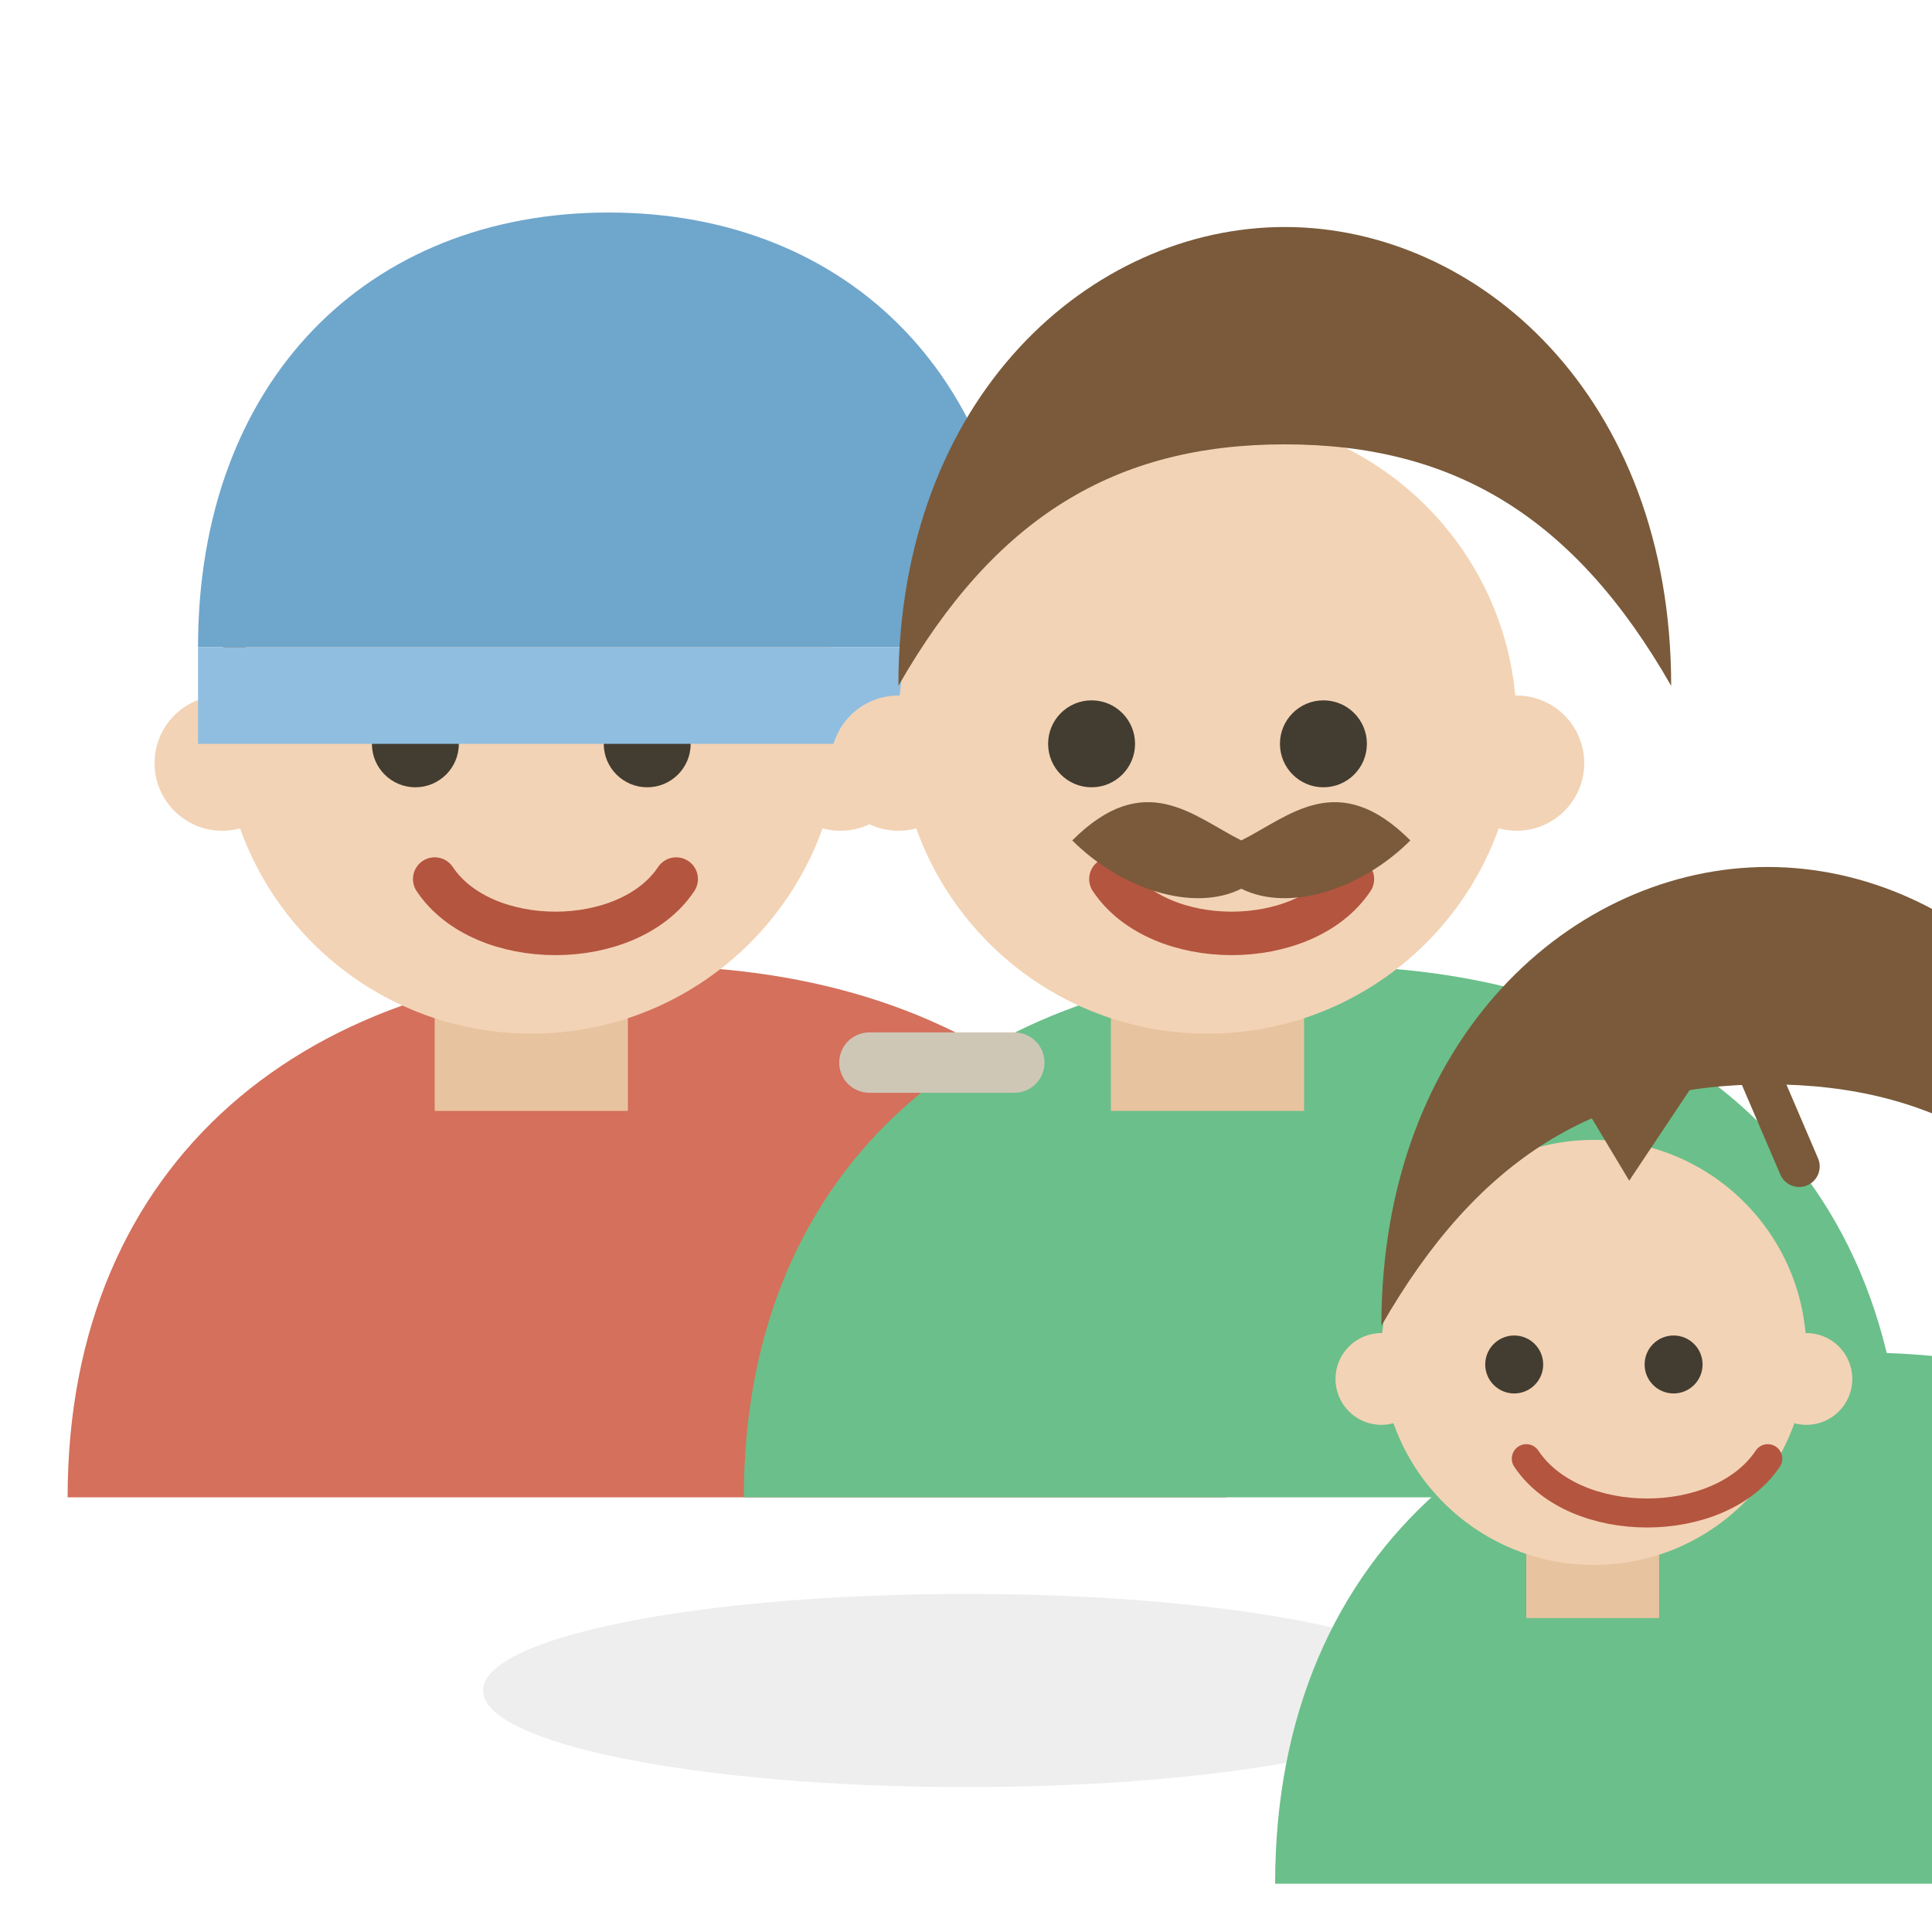
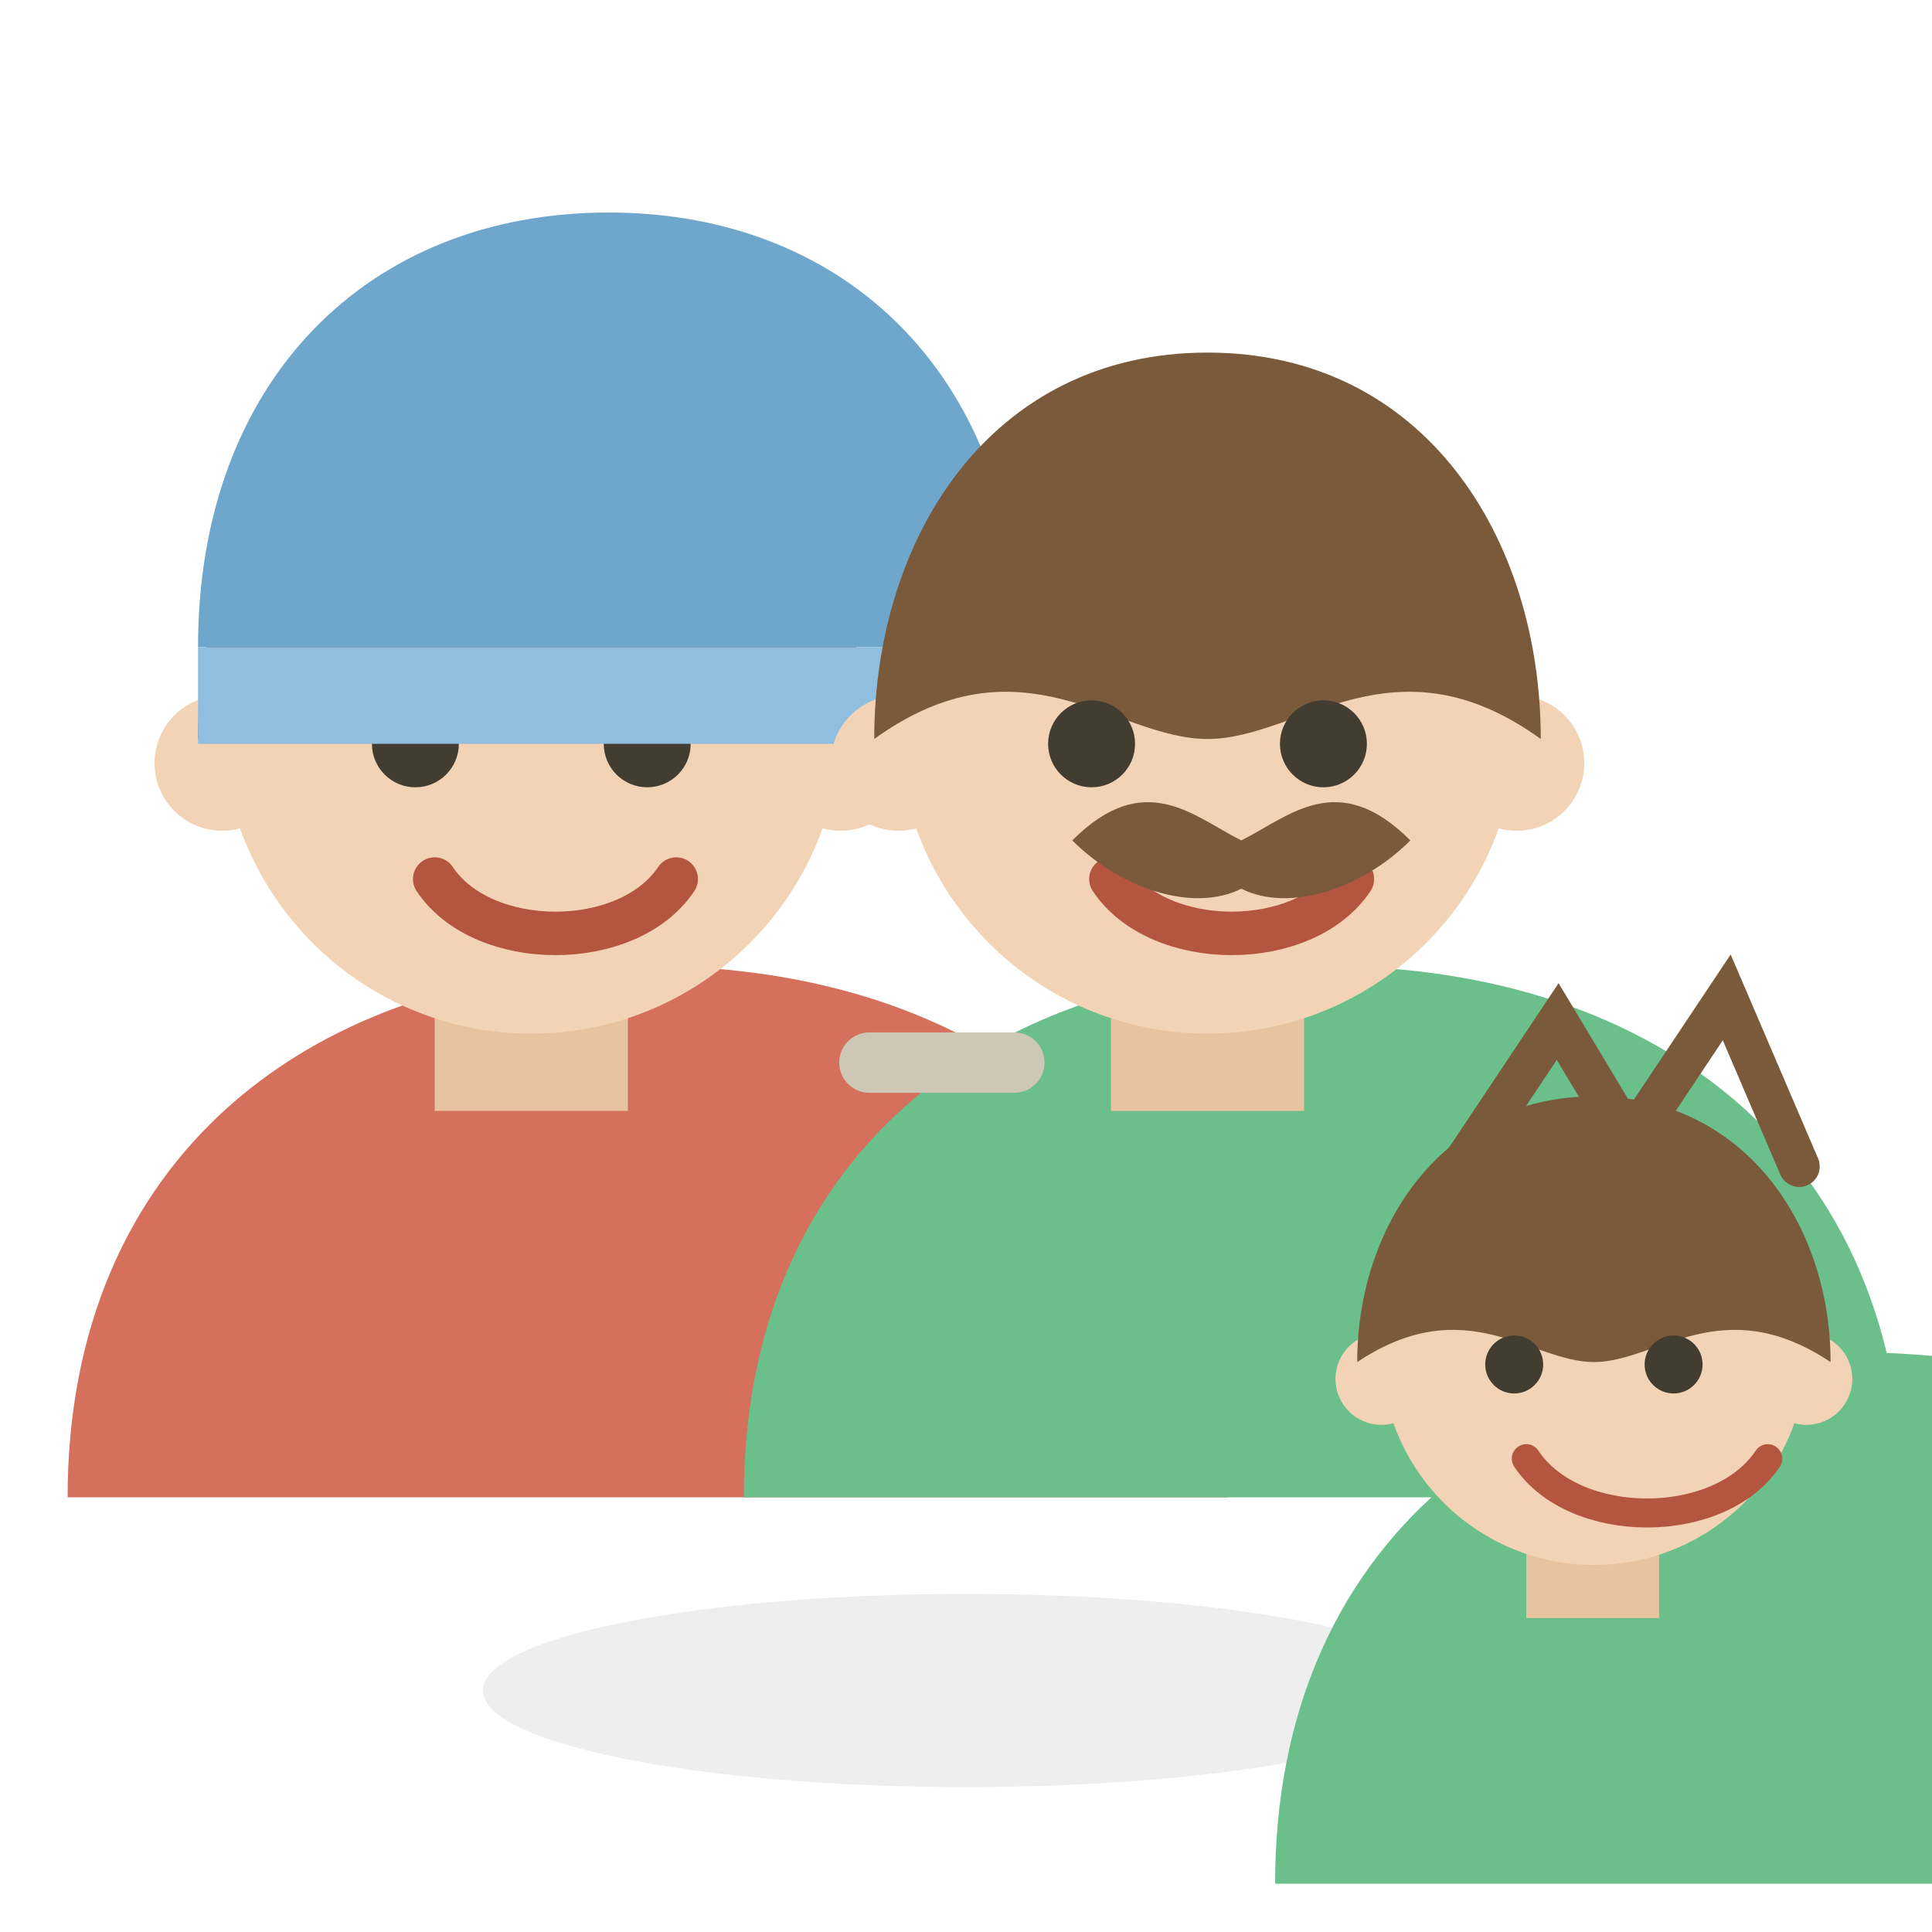
<svg xmlns="http://www.w3.org/2000/svg" viewBox="0 0 80 80" width="80" height="80" role="img" aria-label="삼촌">
  <ellipse cx="40" cy="70" rx="20" ry="4" fill="#000" opacity=".07" />
  <path d="M2.8 62.0c0-14 10-22 24-22s24 8 24 22z" fill="#D4705C" />
  <rect x="18.0" y="38.0" width="8.0" height="8.0" fill="#E8C3A0" />
  <circle cx="22" cy="30" r="12.8" fill="#F3D3B5" />
  <circle cx="9.2" cy="31.6" r="2.8" fill="#F3D3B5" />
  <circle cx="34.8" cy="31.6" r="2.8" fill="#F3D3B5" />
-   <path d="M9.2 28.4c0-12 8-19 16-19s16 7 16 19c-4-7-9-10-16-10s-12 3-16 10z" fill="#7A5A3A" />
+   <path d="M8.2 30.6C8.2 22.3 13.0 14.6 22.0 14.6C31.0 14.6 35.8 22.3 35.8 30.6C29.7 26.2 25.8 30.6 22.0 30.6C18.2 30.6 14.3 26.2 8.2 30.6z" fill="#7A5A3A" />
  <circle cx="17.2" cy="30.8" r="1.8" fill="#433C31" />
  <circle cx="26.8" cy="30.8" r="1.8" fill="#433C31" />
  <path d="M18.0 36.4c2 3 8 3 10 0" stroke="#B4553F" stroke-width="1.8" stroke-linecap="round" fill="none" />
  <path d="M8.2 26.8c0-11 7-18 17-18s17 7 17 18z" fill="#6FA6CC" />
  <path d="M8.2 26.8h35.6l-2 4H8.2z" fill="#8FBEE0" />
  <path d="M30.8 62.0c0-14 10-22 24-22s24 8 24 22z" fill="#6BBF8A" />
  <rect x="46.0" y="38.0" width="8.0" height="8.0" fill="#E8C3A0" />
  <circle cx="50" cy="30" r="12.8" fill="#F3D3B5" />
  <circle cx="37.2" cy="31.6" r="2.8" fill="#F3D3B5" />
  <circle cx="62.8" cy="31.6" r="2.8" fill="#F3D3B5" />
-   <path d="M37.2 28.4c0-12 8-19 16-19s16 7 16 19c-4-7-9-10-16-10s-12 3-16 10z" fill="#7A5A3A" />
+   <path d="M36.2 30.6C36.2 22.3 41.0 14.6 50.0 14.6C59.0 14.6 63.8 22.3 63.8 30.6C57.7 26.2 53.8 30.6 50.0 30.6C46.2 30.6 42.3 26.2 36.2 30.6z" fill="#7A5A3A" />
  <circle cx="45.2" cy="30.8" r="1.8" fill="#433C31" />
  <circle cx="54.8" cy="30.8" r="1.8" fill="#433C31" />
  <path d="M46.0 36.4c2 3 8 3 10 0" stroke="#B4553F" stroke-width="1.8" stroke-linecap="round" fill="none" />
  <path d="M44.4 34.8c3-3 5-1 7 0 2-1 4-3 7 0-2 2-5 3-7 2-2 1-5 0-7-2z" fill="#7A5A3A" />
  <path d="M52.8 78.0c0-14 10-22 24-22s24 8 24 22z" fill="#6BBF8A" />
  <rect x="63.2" y="61.5" width="5.5" height="5.5" fill="#E8C3A0" />
  <circle cx="66" cy="56" r="8.8" fill="#F3D3B5" />
  <circle cx="57.2" cy="57.1" r="1.9" fill="#F3D3B5" />
  <circle cx="74.8" cy="57.1" r="1.9" fill="#F3D3B5" />
-   <path d="M57.2 54.9c0-12 8-19 16-19s16 7 16 19c-4-7-9-10-16-10s-12 3-16 10z" fill="#7A5A3A" />
+   <path d="M56.2 56.4C56.2 50.7 59.8 45.4 66.0 45.4C72.2 45.4 75.8 50.7 75.8 56.4C71.3 53.4 68.6 56.4 66.0 56.4C63.4 56.4 60.7 53.4 56.2 56.4z" fill="#7A5A3A" />
  <path d="M60.5 48.3l4-6 3 5 4-6 3 7" stroke="#7A5A3A" stroke-width="1.7" stroke-linecap="round" fill="none" />
  <circle cx="62.7" cy="56.5" r="1.2" fill="#433C31" />
  <circle cx="69.3" cy="56.5" r="1.2" fill="#433C31" />
  <path d="M63.2 60.4c2 3 8 3 10 0" stroke="#B4553F" stroke-width="1.2" stroke-linecap="round" fill="none" />
  <path d="M36 44h6" stroke="#CFC7B6" stroke-width="2.5" stroke-linecap="round" />
</svg>
